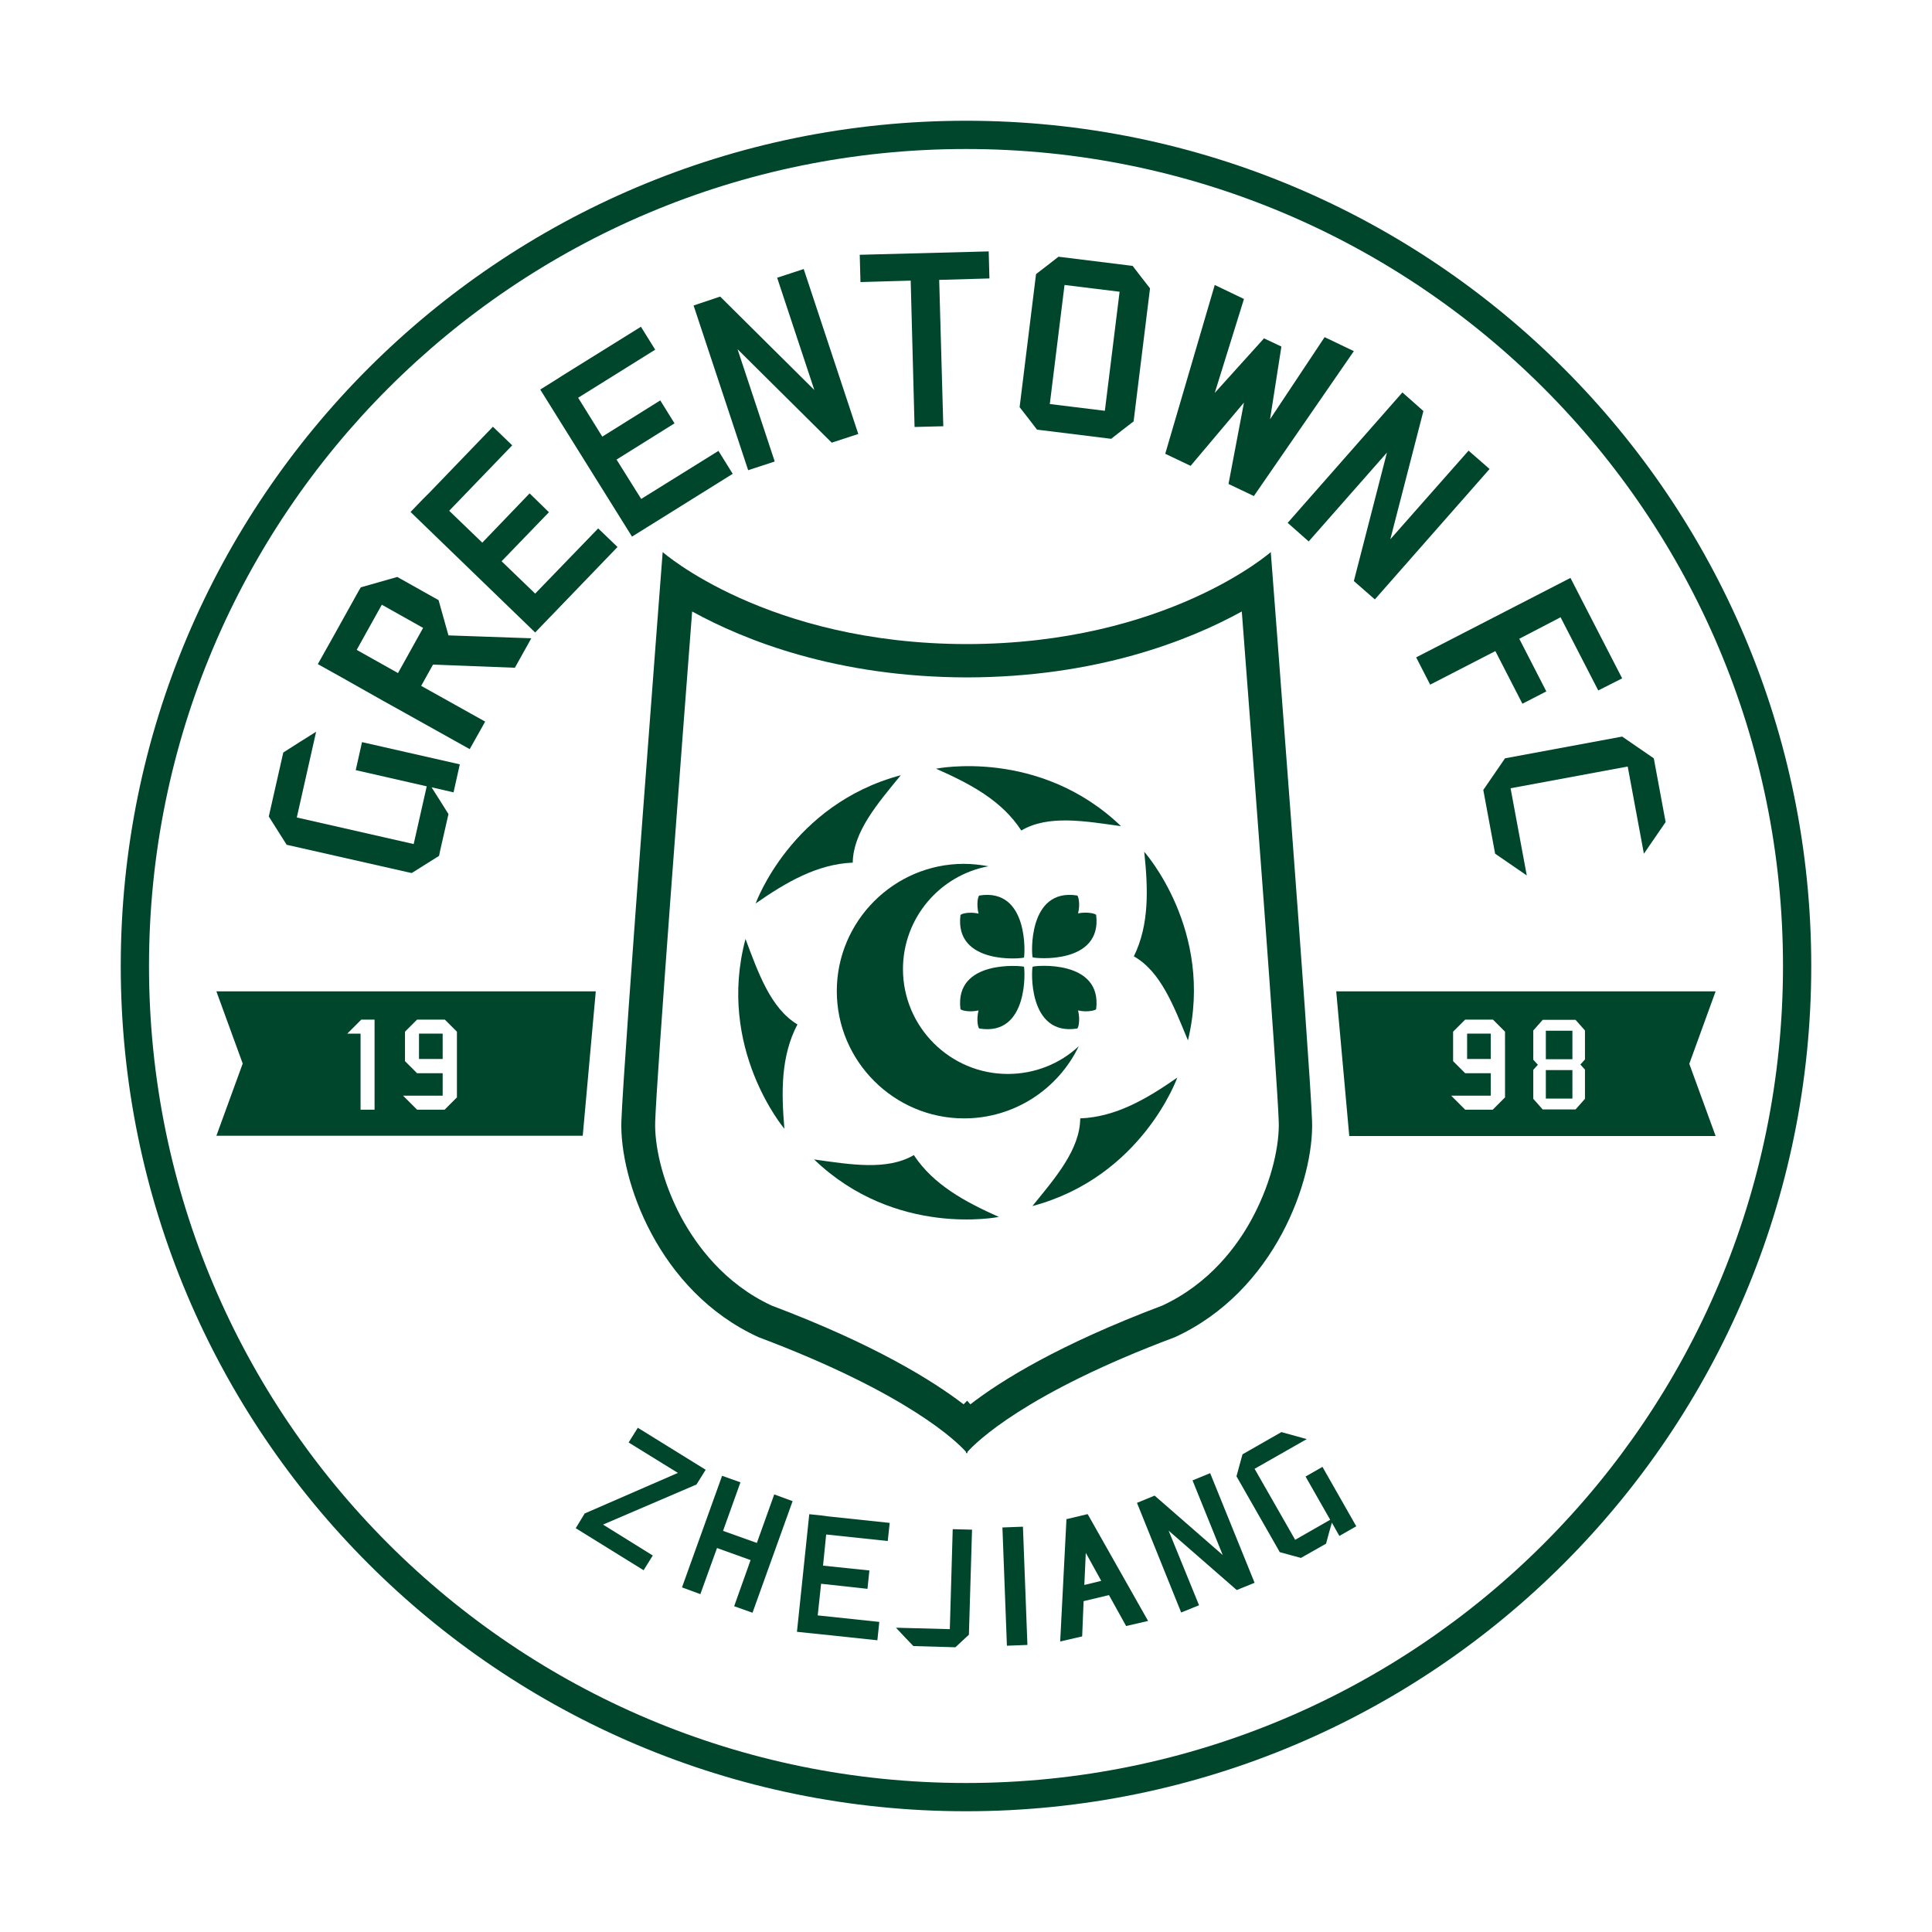
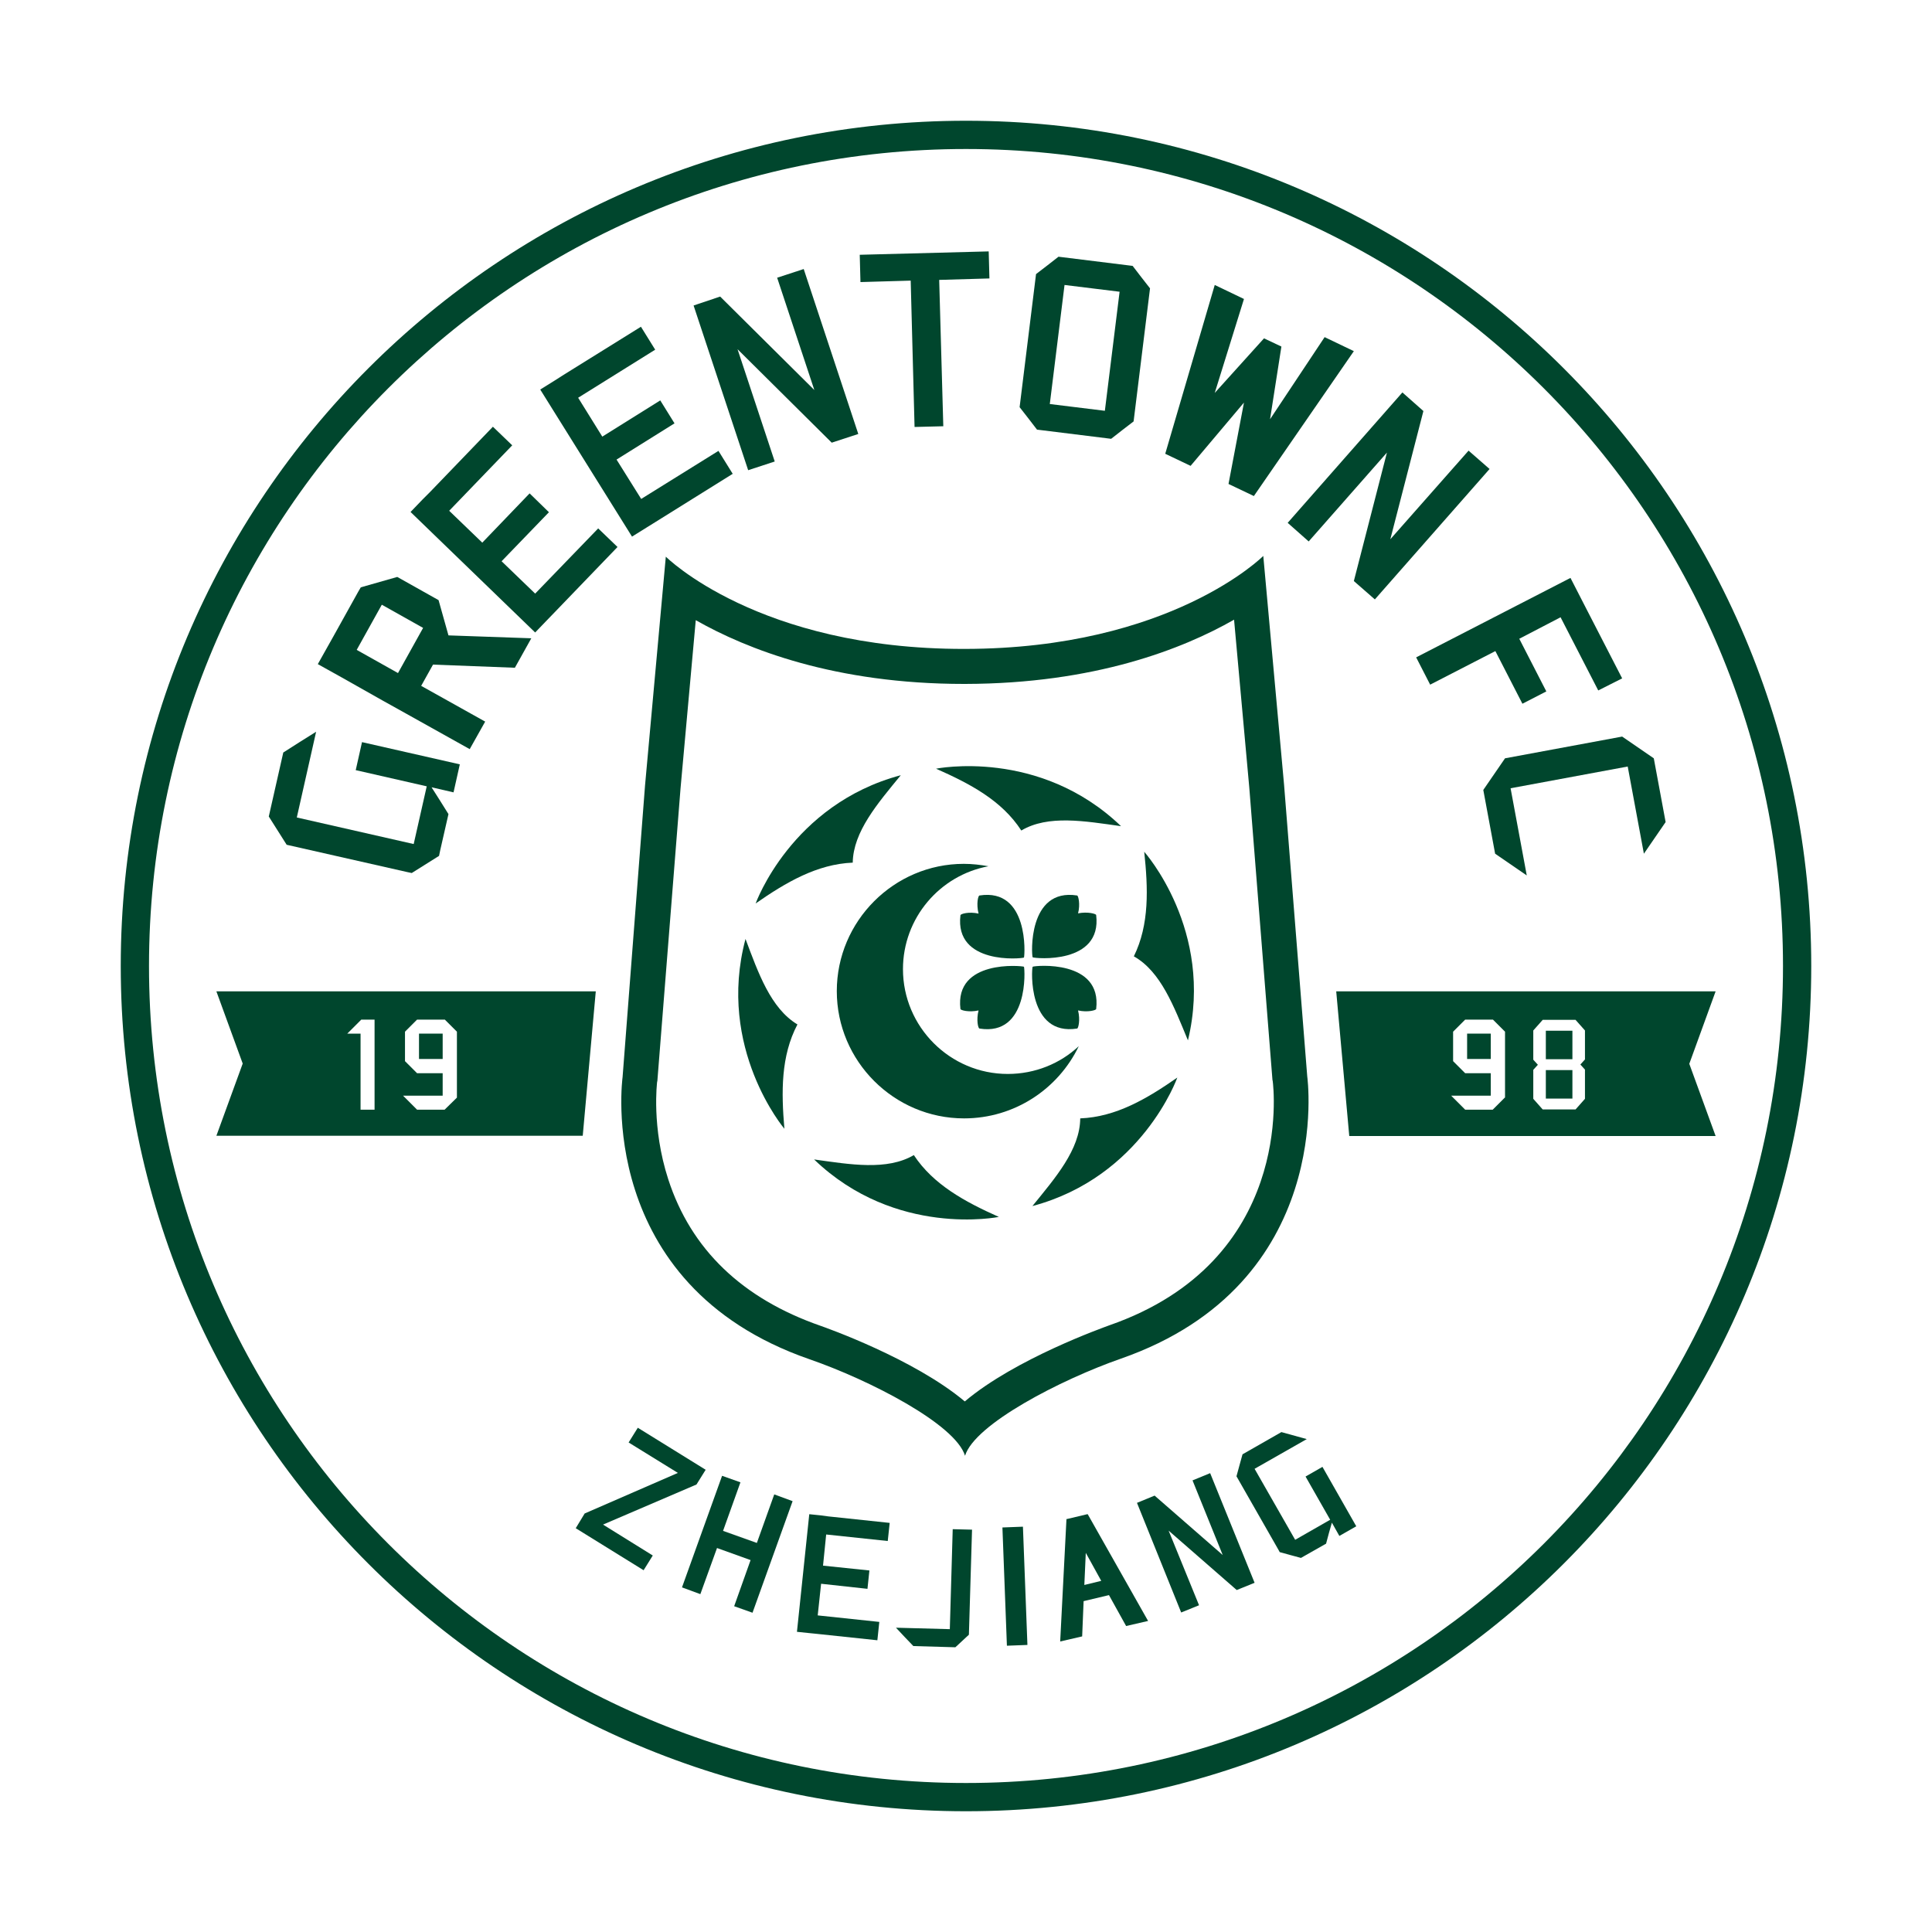
- <svg xmlns="http://www.w3.org/2000/svg" version="1.1" x="0px" y="0px" viewBox="0 0 800 800" style="enable-background:new 0 0 800 800;" xml:space="preserve">
-   <style type="text/css">
- 	.st0{fill-rule:evenodd;clip-rule:evenodd;fill:#00462D;}
- </style>
+ <svg xmlns="http://www.w3.org/2000/svg" version="1.1" x="0px" y="0px" viewBox="0 0 800 800" enable-background="new 0 0 800 800" xml:space="preserve">
  <g>
-     <path class="st0" d="M400,50C206.7,50,50,206.7,50,400s156.7,350,350,350s350-156.7,350-350S593.3,50,400,50z M400,738.3   C213.1,738.3,61.7,586.9,61.7,400S213.1,61.7,400,61.7S738.3,213.1,738.3,400S586.9,738.3,400,738.3z" />
-     <path class="st0" d="M400.3,601.5c0.2,0.2,0.3,0.4,0.3,0.4v-0.7c3.5-3.9,23.7-24.2,85.9-47.5c41.6-19.1,57.6-65.3,56.8-89.4   c-0.8-24.1-17.1-235.7-17.1-235.7s-43.1,38-125.9,38.1c-82.8-0.1-125.9-38.1-125.9-38.1s-16.3,211.6-17.1,235.7   c-0.8,24.1,15.2,70.4,56.8,89.4c62.2,23.4,82.5,43.6,85.9,47.5v0.7C400,601.8,400.1,601.7,400.3,601.5z M399,581.5   c-12.8-9.8-36.8-24.8-79.5-40.9c-19.6-9.1-31.1-24.9-37.4-36.5c-8.4-15.7-11.1-30.7-10.8-39.6c0.6-18.7,11-155.4,15.3-211.3   c21.8,12,59.9,27.2,113.8,27.3c53.8-0.1,92-15.3,113.8-27.3c4.3,55.9,14.7,192.6,15.3,211.3c0.3,8.8-2.4,23.8-10.8,39.6   c-6.2,11.7-17.8,27.4-37.4,36.5c-42.7,16.1-66.7,31-79.5,40.9l-1.3-1.5L399,581.5z" />
-     <path class="st0" d="M427.5,499.4c45.4-12.1,60-53.2,60-53.2c-12.5,8.7-25.3,16.3-40.2,16.9C447.2,476,437,487.7,427.5,499.4z" />
-     <path class="st0" d="M413.6,503.9c-13.9-6.2-27.1-13.3-35.2-25.6c-11.1,6.5-26.3,3.9-41.3,1.8C370.9,512.6,413.6,503.9,413.6,503.9   z" />
-     <path class="st0" d="M491.9,430.8c11-45.6-18.1-78.1-18.1-78.1c1.6,15.1,2.2,30.1-4.3,43.3C480.7,402.3,486.1,416.8,491.9,430.8z" />
-     <path class="st0" d="M422.9,343.9c11.1-6.6,26.3-3.9,41.3-1.8c-33.9-32.5-76.6-23.8-76.6-23.8C401.6,324.5,414.8,331.4,422.9,343.9   z" />
-     <path class="st0" d="M373,321c-45.4,12.1-60.1,53.1-60.1,53.1c12.5-8.7,25.4-16.3,40.2-16.9C353.3,344.4,363.4,332.7,373,321z" />
-     <path class="st0" d="M308.7,388.8c-12.1,45.3,16.1,78.6,16.1,78.6c-1.3-15.2-1.5-30.1,5.4-43.2C319.1,417.5,314,402.9,308.7,388.8z   " />
-     <path class="st0" d="M346.5,410.4c0,29,23.7,52.7,52.7,52.7c20.9,0,39-12.2,47.5-29.9c-7.7,7.2-18.1,11.5-29.4,11.5   c-23.9,0-43.4-19.5-43.4-43.4c0-21.2,15.3-38.9,35.4-42.6c-3.3-0.6-6.7-1-10.2-1C370.2,357.7,346.5,381.4,346.5,410.4z" />
-     <path class="st0" d="M405.6,370.8c-0.6,0-1.4,3.5-0.4,7.5c-4-0.9-7.5,0.1-7.5,0.7c-2.5,20.6,25.4,18,26.3,17.5   C424.4,395.5,426.1,367.6,405.6,370.8z" />
-     <path class="st0" d="M446,370.8c-20.5-3.2-18.9,24.7-18.4,25.6c0.9,0.5,28.8,3.1,26.3-17.5c0-0.5-3.5-1.5-7.5-0.7   C447.4,374.4,446.5,370.8,446,370.8z" />
-     <path class="st0" d="M405.6,425.9c20.5,3.3,18.8-24.7,18.4-25.6c-0.9-0.4-28.8-3.1-26.3,17.5c0,0.5,3.5,1.5,7.5,0.6   C404.2,422.3,405,425.9,405.6,425.9z" />
-     <path class="st0" d="M446,425.9c0.5,0,1.4-3.5,0.4-7.5c4,0.9,7.5-0.1,7.5-0.6c2.5-20.6-25.3-18-26.3-17.5   C427.1,401.2,425.5,429.1,446,425.9z" />
-     <polygon class="st0" points="226.6,256.7 229.6,253.6 255.7,226.5 247.7,218.8 221.6,245.8 207.7,232.4 227.3,212.1 219.3,204.3    199.7,224.7 186,211.5 212.1,184.4 204.1,176.7 178,203.8 174.9,206.9 170,212 221.6,261.9  " />
-     <polygon class="st0" points="267.8,218.4 271.5,216.1 303.4,196.2 297.5,186.7 265.5,206.6 255.3,190.3 279.3,175.3 273.4,165.8    249.4,180.8 239.4,164.7 271.3,144.8 265.4,135.3 233.4,155.2 229.8,157.5 223.7,161.3 261.7,222.2  " />
-     <polygon class="st0" points="320.8,191.1 305.4,144.6 344.4,183.3 355.4,179.7 332.8,111.4 321.8,115 337.2,161.5 298.2,122.8    287.2,126.5 309.8,194.7  " />
-     <polygon class="st0" points="541.9,224.2 574.3,187.4 560.6,240.6 569.3,248.2 616.8,194.2 608.1,186.6 575.7,223.3 589.4,170.2    580.7,162.5 533.2,216.5  " />
-     <path class="st0" d="M168.6,361.1l1.9,0.4c4.4-2.8,6.9-4.3,11.3-7.1l0.5-2.4l3.4-14.9c-2.7-4.4-4.3-6.8-7-11.1l9.1,2.1l2.6-11.6   l-40.5-9.2l-2.6,11.6l29.4,6.7l-5.4,23.9l-48.4-11l8-35.5l0,0c-5.3,3.3-8.3,5.2-13.6,8.6l-6,26.5c2.9,4.6,4.5,7.1,7.4,11.7   L168.6,361.1z" />
-     <path class="st0" d="M158.3,290l9.7,5.4l26.5,14.8l6.4-11.4L174.4,284l4.9-8.8l33.9,1.3l6.8-12.2l-34.3-1.2   c-1.6-5.6-2.5-8.9-4.1-14.6l-17.1-9.6c-5.9,1.7-9.2,2.6-15.1,4.3l-1,1.7L138,263.6l-6.4,11.4l9.7,5.4L158.3,290z M158.1,250.4   l17.1,9.6l-10.4,18.7l-17.1-9.6L158.1,250.4z" />
-     <polygon class="st0" points="377.1,116.2 378.7,176.8 390.6,176.5 388.9,115.9 409.7,115.3 409.4,104.1 356,105.5 356.3,116.8  " />
-     <path class="st0" d="M460.1,181.7c3.6-2.8,5.6-4.4,9.3-7.2l6.8-55.1c-2.8-3.6-4.4-5.6-7.2-9.3l-30.7-3.8c-3.6,2.8-5.6,4.4-9.3,7.2   l-6.8,55.1c2.8,3.6,4.4,5.6,7.2,9.3L460.1,181.7z M440.8,118l22.8,2.8l-6.1,49.3l-22.8-2.8L440.8,118z" />
-     <polygon class="st0" points="515.1,166.7 508.7,200.4 519.2,205.4 560.6,145.4 548.5,139.6 525.9,173.6 530.6,143.5 527,141.8    523.4,140.1 503,162.7 515.1,123.8 503,118 482.5,187.9 493,192.9  " />
-     <polygon class="st0" points="586.4,272.2 592.2,283.5 619.2,269.6 630.4,291.4 640.3,286.3 629.1,264.5 646.2,255.6 661.8,285.9    671.7,280.9 656.1,250.6 650.3,239.3 640.4,244.4 623.3,253.2 613.4,258.3  " />
-     <path class="st0" d="M614.2,327.1l4.9,26.4c5.1,3.5,8,5.5,13.1,9l-6.7-36.1l48.5-9l6.7,36.1v0c3.5-5.1,5.5-8,9-13.1l-4.9-26.4   c-5.1-3.5-8-5.5-13.1-9l-48.5,9C619.7,319.1,617.7,322,614.2,327.1z" />
-     <polygon class="st0" points="288.4,614.7 292.2,608.6 264.1,591.2 260.3,597.3 280.7,609.9 242.1,626.7 238.4,632.8 266.5,650.2    270.3,644.1 249.7,631.3  " />
-     <polygon class="st0" points="313.4,638.9 299.4,633.9 306.6,613.8 299,611.1 282.4,657.3 290,660.1 296.9,641 310.8,646 304,665.1    311.6,667.8 328.2,621.6 320.6,618.8  " />
-     <polygon class="st0" points="340,627.5 335.1,627 330,675.7 334.8,676.2 337.8,676.5 363.3,679.2 364.1,671.6 338.6,668.9    340,655.8 359.2,657.9 360,650.3 340.8,648.3 342.1,635.4 367.6,638.1 368.4,630.6 342.9,627.9  " />
-     <path class="st0" d="M394.5,633.2C394.5,633.2,394.5,633.2,394.5,633.2l-1.2,41.4c0,0,0,0,0,0L371,674c0,0,0,0,0,0   c2.8,3,4.4,4.7,7.2,7.6l17.4,0.5c2.2-2,3.4-3.2,5.6-5.2l1.3-43.5c0,0,0,0,0,0L394.5,633.2z" />
-     <rect x="416" y="632.3" transform="matrix(0.9993 -3.791289e-02 3.791289e-02 0.9993 -24.6001 16.4055)" class="st0" width="8.5" height="49" />
-     <path class="st0" d="M450.2,627l-8.4,2l-0.2,0l-2.6,50.7l9.1-2.1l0.6-14.6l10.5-2.5l7.1,12.8l9.1-2.1l-25-44.2L450.2,627z    M449,656.3l0.6-13.3l6.4,11.6L449,656.3z" />
-     <polygon class="st0" points="493.8,613 506.3,643.9 478.1,619.3 470.8,622.3 489.1,667.7 496.5,664.7 483.9,633.8 512.1,658.4    519.5,655.4 501.1,610  " />
-     <path class="st0" d="M540.6,611.4l10.2,17.9l-14.5,8.3l-16.8-29.4l21.6-12.3l0,0c-4.1-1.1-6.4-1.8-10.5-2.9l-16.1,9.2   c-1,3.5-1.5,5.5-2.5,9.1l17.3,30.3l0.6,1.1c3.4,0.9,5.3,1.5,8.8,2.4l1.4-0.8l9-5.1c0.9-3.4,1.4-5.3,2.4-8.7l3.1,5.5l7-4l-14-24.6   L540.6,611.4z" />
-     <rect x="173.5" y="428" class="st0" width="9.8" height="10.5" />
-     <path class="st0" d="M246.7,410.5H89.6l10.9,29.9l-10.9,29.9h151.7L246.7,410.5z M155.1,459.5h-5.8V428h-5.5l5.8-5.8h5.5V459.5z    M189.1,454.5l-5,5h-11.4l-5.8-5.8h16.4v-9.3h-10.6l-0.2-0.2l-4.8-4.8v-12.2l0.2-0.2l4.8-4.8h11.5l5,5V454.5z" />
-     <rect x="640.1" y="426.8" class="st0" width="11" height="11.8" />
-     <rect x="607.5" y="428" class="st0" width="9.8" height="10.5" />
-     <rect x="640.1" y="443.1" class="st0" width="11" height="11.8" />
-     <path class="st0" d="M710.4,410.5H553.3l5.4,59.9h151.7l-10.9-29.9L710.4,410.5z M623.1,454.5l-5,5h-11.4l-5.8-5.8h16.4v-9.3h-10.6   l-0.2-0.2l-4.8-4.8v-12.2l0.2-0.2l4.8-4.8h11.5l5,5V454.5z M656.3,438.7l-1.9,2.1l1.9,2.1v12.1l-3.9,4.4h-13.6l-3.9-4.4V443   l1.9-2.1l-1.9-2.1v-12.1l3.9-4.4h13.6l3.9,4.4V438.7z" />
+     <path fill="#00462D" d="M400,50C206.7,50,50,206.7,50,400s156.7,350,350,350s350-156.7,350-350S593.3,50,400,50z M400,738.3   C213.1,738.3,61.7,586.9,61.7,400S213.1,61.7,400,61.7S738.3,213.1,738.3,400S586.9,738.3,400,738.3z" />
+     <path fill="#00462D" d="M427.5,499.4c45.4-12.1,60-53.2,60-53.2c-12.5,8.7-25.3,16.3-40.2,16.9C447.2,476,437,487.7,427.5,499.4z" />
+     <path fill="#00462D" d="M378.4,478.3c-11.1,6.5-26.3,3.9-41.3,1.8c33.8,32.5,76.5,23.8,76.5,23.8   C399.7,497.7,386.5,490.6,378.4,478.3z" />
+     <path fill="#00462D" d="M469.5,396c11.2,6.3,16.6,20.8,22.4,34.8c11-45.6-18.1-78.1-18.1-78.1C475.4,367.8,476,382.8,469.5,396z" />
+     <path fill="#00462D" d="M422.9,343.9c11.1-6.6,26.3-3.9,41.3-1.8c-33.9-32.5-76.6-23.8-76.6-23.8   C401.6,324.5,414.8,331.4,422.9,343.9z" />
+     <path fill="#00462D" d="M373,321c-45.4,12.1-60.1,53.1-60.1,53.1c12.5-8.7,25.4-16.3,40.2-16.9C353.3,344.4,363.4,332.7,373,321z" />
+     <path fill="#00462D" d="M308.7,388.8c-12.1,45.3,16.1,78.6,16.1,78.6c-1.3-15.2-1.5-30.1,5.4-43.2   C319.1,417.5,314,402.9,308.7,388.8z" />
+     <path fill="#00462D" d="M346.5,410.4c0,29,23.7,52.7,52.7,52.7c20.9,0,39-12.2,47.5-29.9c-7.7,7.2-18.1,11.5-29.4,11.5   c-23.9,0-43.4-19.5-43.4-43.4c0-21.2,15.3-38.9,35.4-42.6c-3.3-0.6-6.7-1-10.2-1C370.2,357.7,346.5,381.4,346.5,410.4z" />
+     <path fill="#00462D" d="M405.6,370.8c-0.6,0-1.4,3.5-0.4,7.5c-4-0.9-7.5,0.1-7.5,0.7c-2.5,20.6,25.4,18,26.3,17.5   C424.4,395.5,426.1,367.6,405.6,370.8z" />
+     <path fill="#00462D" d="M446,370.8c-20.5-3.2-18.9,24.7-18.4,25.6c0.9,0.5,28.8,3.1,26.3-17.5c0-0.5-3.5-1.5-7.5-0.7   C447.4,374.4,446.5,370.8,446,370.8z" />
+     <path fill="#00462D" d="M405.6,425.9c20.5,3.3,18.8-24.7,18.4-25.6c-0.9-0.4-28.8-3.1-26.3,17.5c0,0.5,3.5,1.5,7.5,0.6   C404.2,422.3,405,425.9,405.6,425.9z" />
+     <path fill="#00462D" d="M453.9,417.8c2.5-20.6-25.3-18-26.3-17.5c-0.5,0.9-2.1,28.8,18.4,25.6c0.5,0,1.4-3.5,0.4-7.5   C450.4,419.3,453.9,418.3,453.9,417.8z" />
+     <polygon fill="#00462D" points="226.6,256.7 229.6,253.6 255.7,226.5 247.7,218.8 221.6,245.8 207.7,232.4 227.3,212.1    219.3,204.3 199.7,224.7 186,211.5 212.1,184.4 204.1,176.7 178,203.8 174.9,206.9 170,212 221.6,261.9  " />
+     <polygon fill="#00462D" points="267.8,218.4 271.5,216.1 303.4,196.2 297.5,186.7 265.5,206.6 255.3,190.3 279.3,175.3    273.4,165.8 249.4,180.8 239.4,164.7 271.3,144.8 265.4,135.3 233.4,155.2 229.8,157.5 223.7,161.3 261.7,222.2  " />
+     <polygon fill="#00462D" points="320.8,191.1 305.4,144.6 344.4,183.3 355.4,179.7 332.8,111.4 321.8,115 337.2,161.5 298.2,122.8    287.2,126.5 309.8,194.7  " />
+     <polygon fill="#00462D" points="541.9,224.2 574.3,187.4 560.6,240.6 569.3,248.2 616.8,194.2 608.1,186.6 575.7,223.3    589.4,170.2 580.7,162.5 533.2,216.5  " />
+     <path fill="#00462D" d="M168.6,361.1l1.9,0.4c4.4-2.8,6.9-4.3,11.3-7.1l0.5-2.4l3.4-14.9c-2.7-4.4-4.3-6.8-7-11.1l9.1,2.1l2.6-11.6   l-40.5-9.2l-2.6,11.6l29.4,6.7l-5.4,23.9l-48.4-11l8-35.5c-5.3,3.3-8.3,5.2-13.6,8.6l-6,26.5c2.9,4.6,4.5,7.1,7.4,11.7L168.6,361.1   z" />
+     <path fill="#00462D" d="M158.3,290l9.7,5.4l26.5,14.8l6.4-11.4L174.4,284l4.9-8.8l33.9,1.3l6.8-12.2l-34.3-1.2   c-1.6-5.6-2.5-8.9-4.1-14.6l-17.1-9.6c-5.9,1.7-9.2,2.6-15.1,4.3l-1,1.7L138,263.6l-6.4,11.4l9.7,5.4L158.3,290z M158.1,250.4   l17.1,9.6l-10.4,18.7l-17.1-9.6L158.1,250.4z" />
+     <polygon fill="#00462D" points="377.1,116.2 378.7,176.8 390.6,176.5 388.9,115.9 409.7,115.3 409.4,104.1 356,105.5 356.3,116.8     " />
+     <path fill="#00462D" d="M460.1,181.7c3.6-2.8,5.6-4.4,9.3-7.2l6.8-55.1c-2.8-3.6-4.4-5.6-7.2-9.3l-30.7-3.8   c-3.6,2.8-5.6,4.4-9.3,7.2l-6.8,55.1c2.8,3.6,4.4,5.6,7.2,9.3L460.1,181.7z M440.8,118l22.8,2.8l-6.1,49.3l-22.8-2.8L440.8,118z" />
+     <polygon fill="#00462D" points="515.1,166.7 508.7,200.4 519.2,205.4 560.6,145.4 548.5,139.6 525.9,173.6 530.6,143.5 527,141.8    523.4,140.1 503,162.7 515.1,123.8 503,118 482.5,187.9 493,192.9  " />
+     <polygon fill="#00462D" points="586.4,272.2 592.2,283.5 619.2,269.6 630.4,291.4 640.3,286.3 629.1,264.5 646.2,255.6    661.8,285.9 671.7,280.9 656.1,250.6 650.3,239.3 640.4,244.4 623.3,253.2 613.4,258.3  " />
+     <path fill="#00462D" d="M623.2,314c-3.5,5.1-5.5,8-9,13.1l4.9,26.4c5.1,3.5,8,5.5,13.1,9l-6.7-36.1l48.5-9l6.7,36.1   c3.5-5.1,5.5-8,9-13.1l-4.9-26.4c-5.1-3.5-8-5.5-13.1-9L623.2,314z" />
+     <polygon fill="#00462D" points="288.4,614.7 292.2,608.6 264.1,591.2 260.3,597.3 280.7,609.9 242.1,626.7 238.4,632.8    266.5,650.2 270.3,644.1 249.7,631.3  " />
+     <polygon fill="#00462D" points="313.4,638.9 299.4,633.9 306.6,613.8 299,611.1 282.4,657.3 290,660.1 296.9,641 310.8,646    304,665.1 311.6,667.8 328.2,621.6 320.6,618.8  " />
+     <polygon fill="#00462D" points="340,627.5 335.1,627 330,675.7 334.8,676.2 337.8,676.5 363.3,679.2 364.1,671.6 338.6,668.9    340,655.8 359.2,657.9 360,650.3 340.8,648.3 342.1,635.4 367.6,638.1 368.4,630.6 342.9,627.9  " />
+     <path fill="#00462D" d="M393.3,674.6L371,674c2.8,3,4.4,4.7,7.2,7.6l17.4,0.5c2.2-2,3.4-3.2,5.6-5.2l1.3-43.5l-8-0.2L393.3,674.6z" />
+     <rect x="416" y="632.3" transform="matrix(0.9993 -3.791328e-02 3.791328e-02 0.9993 -24.5998 16.4055)" fill="#00462D" width="8.5" height="49" />
+     <path fill="#00462D" d="M450.2,627l-8.4,2h-0.2l-2.6,50.7l9.1-2.1l0.6-14.6l10.5-2.5l7.1,12.8l9.1-2.1l-25-44.2L450.2,627z    M449,656.3l0.6-13.3l6.4,11.6L449,656.3z" />
+     <polygon fill="#00462D" points="493.8,613 506.3,643.9 478.1,619.3 470.8,622.3 489.1,667.7 496.5,664.7 483.9,633.8 512.1,658.4    519.5,655.4 501.1,610  " />
+     <path fill="#00462D" d="M540.6,611.4l10.2,17.9l-14.5,8.3l-16.8-29.4l21.6-12.3c-4.1-1.1-6.4-1.8-10.5-2.9l-16.1,9.2   c-1,3.5-1.5,5.5-2.5,9.1l17.3,30.3l0.6,1.1c3.4,0.9,5.3,1.5,8.8,2.4l1.4-0.8l9-5.1c0.9-3.4,1.4-5.3,2.4-8.7l3.1,5.5l7-4l-14-24.6   L540.6,611.4z" />
+     <rect x="173.5" y="428" fill="#00462D" width="9.8" height="10.5" />
+     <path fill="#00462D" d="M246.7,410.5H89.6l10.9,29.9l-10.9,29.9h151.7L246.7,410.5z M155.1,459.5h-5.8V428h-5.5l5.8-5.8h5.5V459.5z    M189.2,454.5L189.2,454.5l-5.1,5h-11.4l-5.8-5.8h16.4v-9.3h-10.6l-0.2-0.2l-4.8-4.8v-12.2l0.2-0.2l4.8-4.8h11.5l5,5V454.5z" />
+     <rect x="640.1" y="426.8" fill="#00462D" width="11" height="11.8" />
+     <rect x="607.5" y="428" fill="#00462D" width="9.8" height="10.5" />
+     <rect x="640.1" y="443.1" fill="#00462D" width="11" height="11.8" />
+     <path fill="#00462D" d="M710.4,410.5H553.3l5.4,59.9h151.7l-10.9-29.9L710.4,410.5z M623.2,454.5h-0.1l-5,5h-11.4l-5.8-5.8h16.4   v-9.3h-10.6l-0.2-0.2l-4.8-4.8v-12.2l0.2-0.2l4.8-4.8h11.5l5,5V454.5z M656.3,438.7l-1.9,2.1l1.9,2.1V455l-3.9,4.4h-13.6l-3.9-4.4   v-12l1.9-2.1l-1.9-2.1v-12.1l3.9-4.4h13.6l3.9,4.4V438.7z" />
+     <path fill="#00462D" d="M541.3,445.7l-9.6-120.8l-8.6-94.7c0,0-38.2,38.4-123.6,38.5l-0.1,0h-0.1c-85.4,0.1-123.6-38.2-123.6-38.2   l-8.6,94.7L257.8,446c0,0-12,85.8,77.3,116.8c24.9,8.6,60.5,26.9,64.5,40c4-13.1,39.6-31.5,64.5-40.2   C553.3,531.5,541.3,445.7,541.3,445.7z M399.5,580.3c-21.1-17.7-57.7-30.6-59.7-31.3c-32.5-11.3-53.7-31.7-63.1-60.7   c-7-21.6-4.6-40.2-4.6-40.3l0.1-0.4l9.6-121.2l6.3-69.6c21.1,12,57.6,26.4,111.1,26.4h0.4c53.7-0.1,90.2-14.5,111.4-26.6l6.3,69.5   l9.6,121.1l0.1,0.4c0.4,3,8.8,74.6-67.7,101.2C457.2,549.6,420.6,562.5,399.5,580.3z" />
  </g>
</svg>
